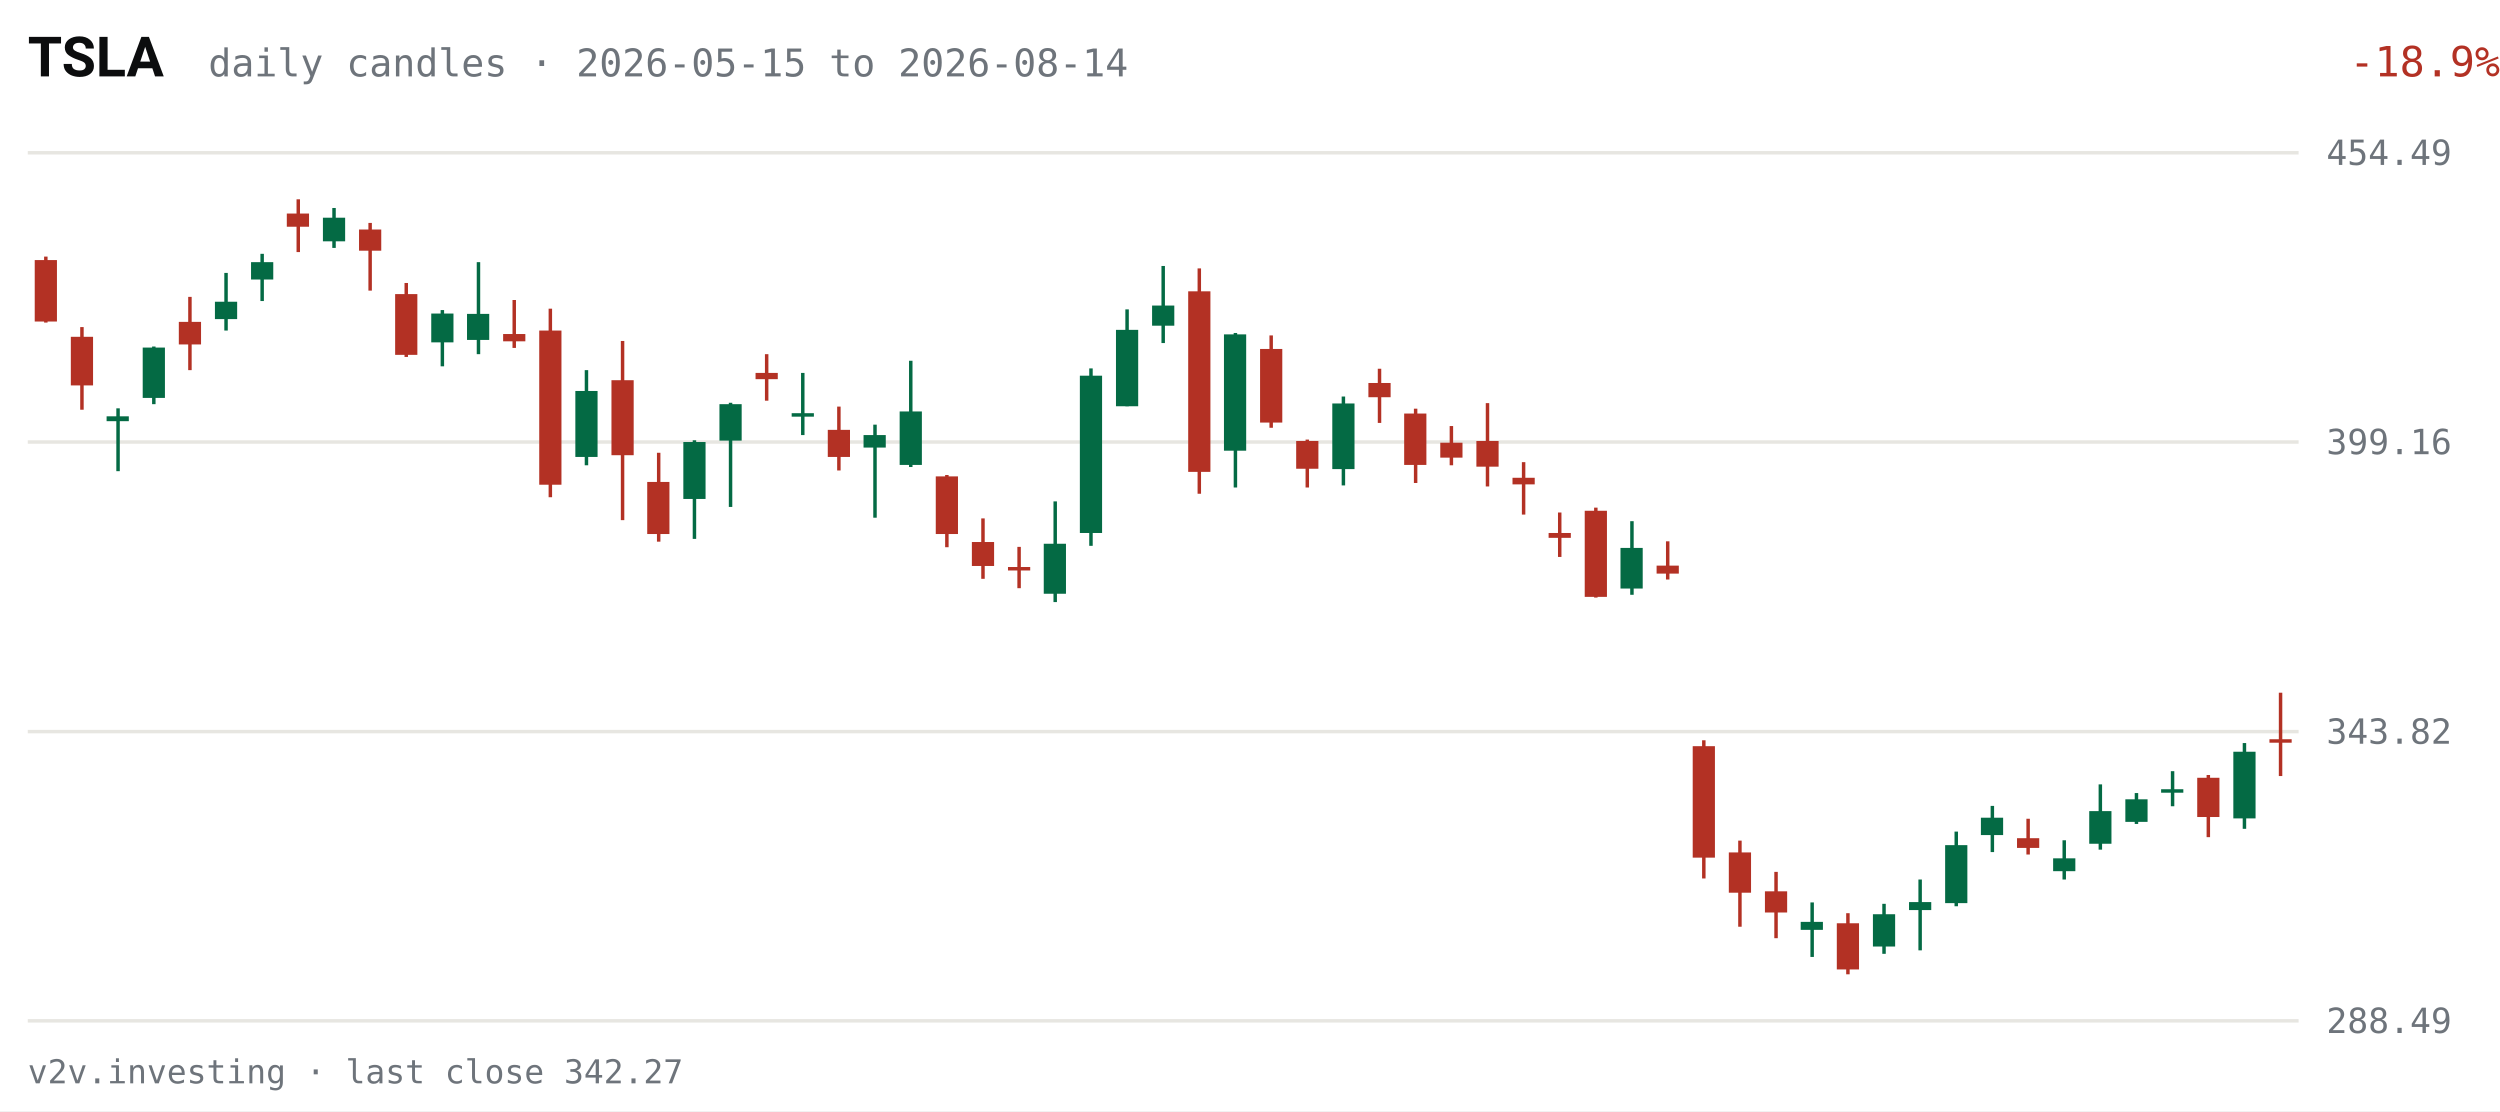
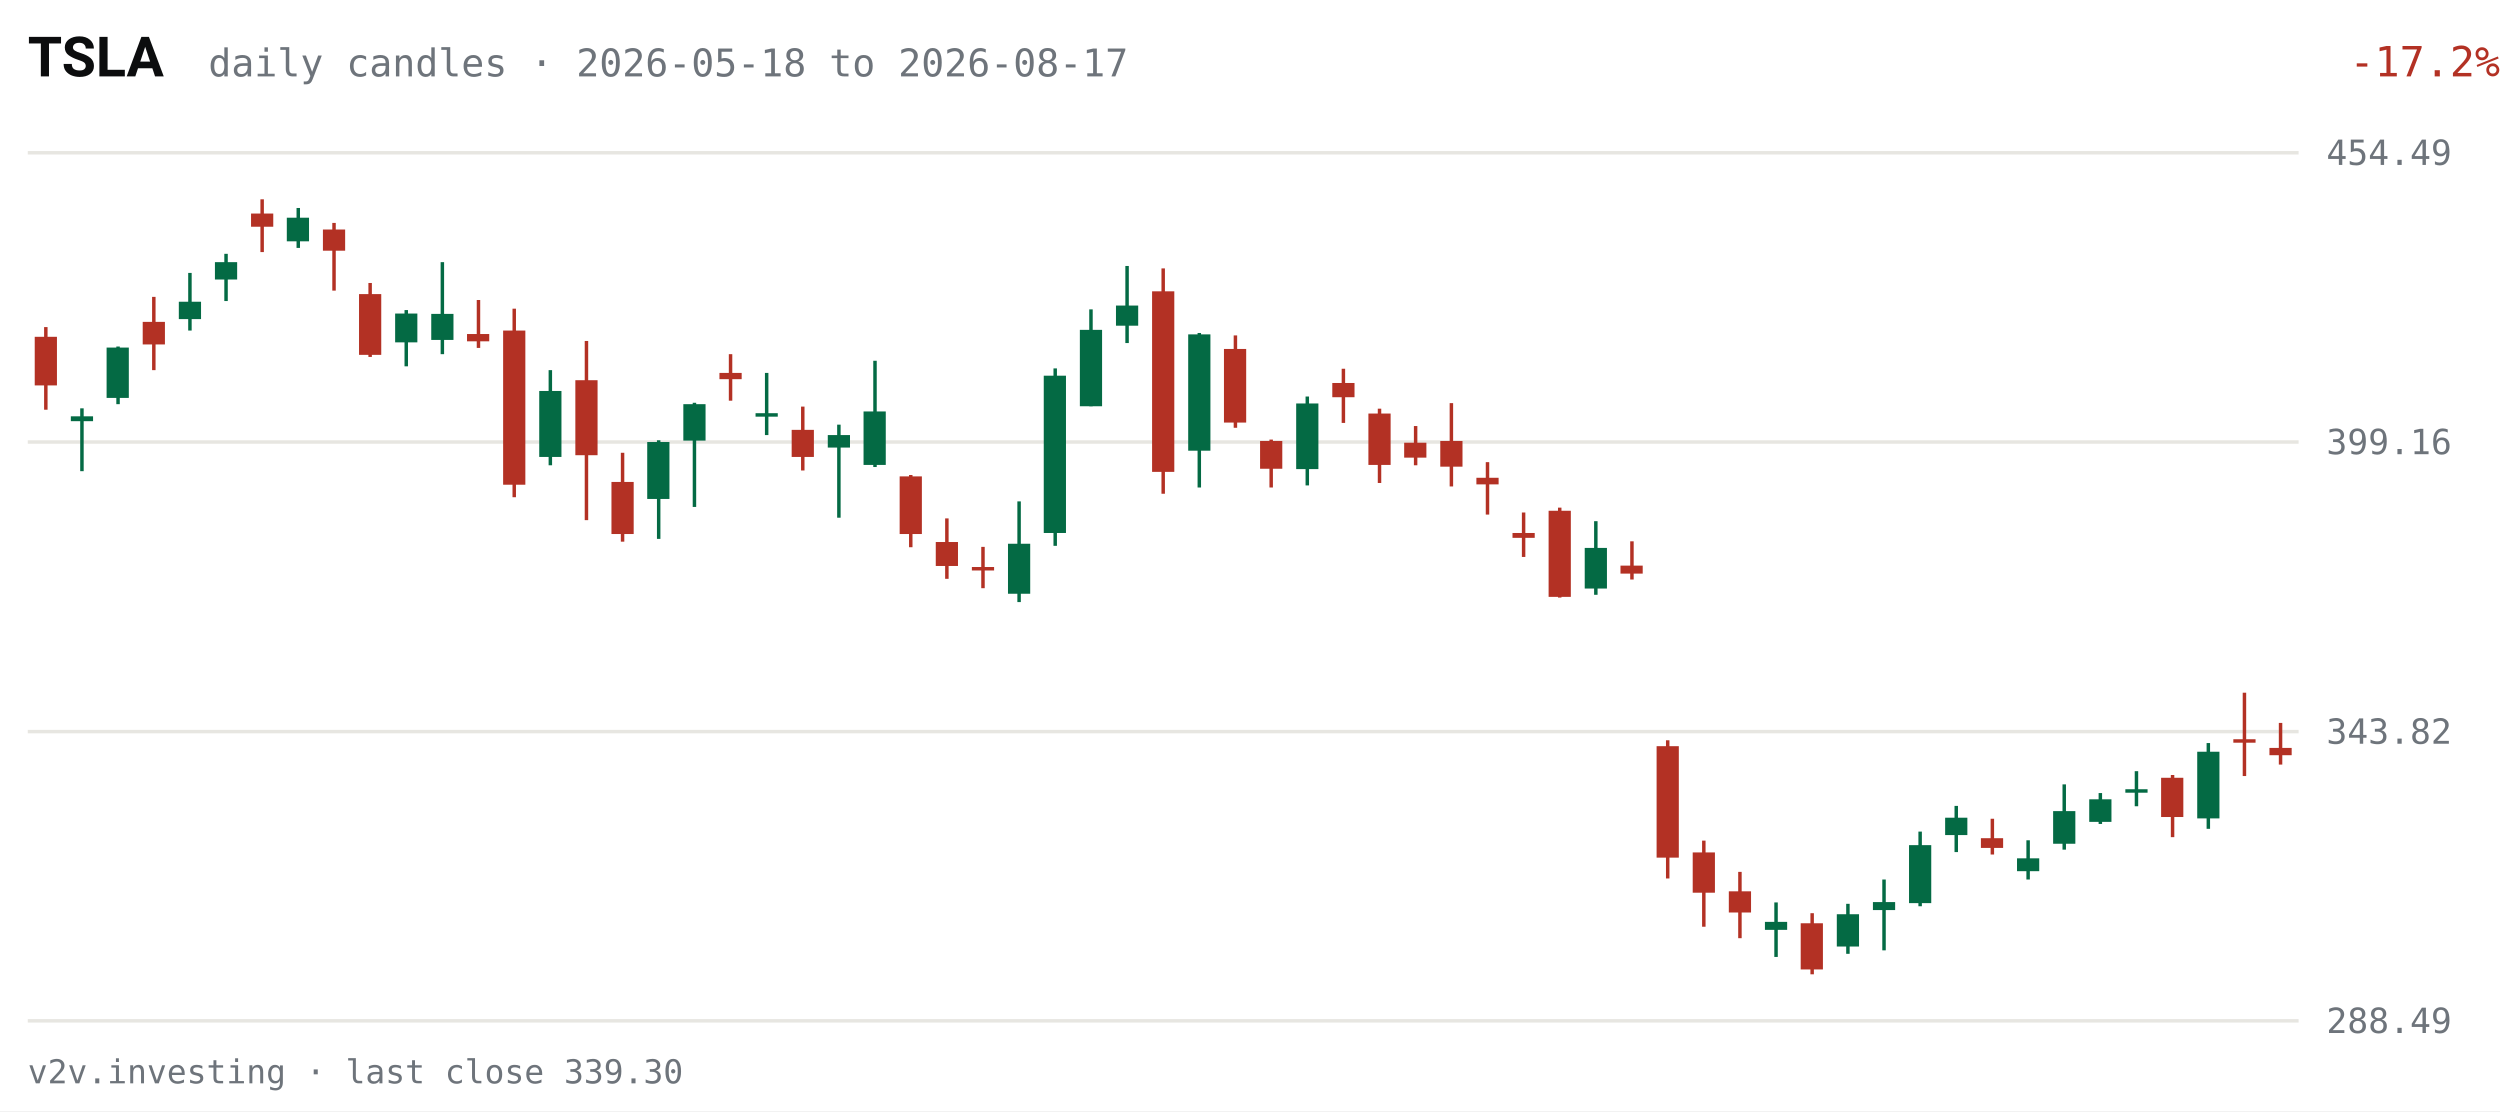
<svg xmlns="http://www.w3.org/2000/svg" viewBox="0 0 720 320" width="720" height="320" role="img" aria-label="TSLA daily candles, last 63 sessions">
  <rect width="720" height="320" fill="#FFFFFF" />
  <text x="8" y="22" fill="#0C0D0E" font-size="16" font-weight="600" font-family="system-ui,-apple-system,Segoe UI,Roboto,sans-serif">TSLA</text>
-   <text x="60" y="22" fill="#6E747B" font-size="11" font-family="ui-monospace,SFMono-Regular,Menlo,Consolas,monospace">daily candles · 2026-05-15 to 2026-08-14</text>
-   <text x="670" y="22" fill="#B33124" font-size="12" text-anchor="end" font-family="ui-monospace,SFMono-Regular,Menlo,Consolas,monospace" transform="translate(50,0)">-18.9%</text>
+   <text x="60" y="22" fill="#6E747B" font-size="11" font-family="ui-monospace,SFMono-Regular,Menlo,Consolas,monospace">daily candles · 2026-05-18 to 2026-08-17</text>
+   <text x="670" y="22" fill="#B33124" font-size="12" text-anchor="end" font-family="ui-monospace,SFMono-Regular,Menlo,Consolas,monospace" transform="translate(50,0)">-17.2%</text>
  <g font-family="ui-monospace,SFMono-Regular,Menlo,Consolas,monospace">
    <line x1="8" y1="294.0" x2="662" y2="294.0" stroke="#E7E6E1" stroke-width="1" />
    <text x="670" y="297.5" fill="#6E747B" font-size="10">288.49</text>
    <line x1="8" y1="210.7" x2="662" y2="210.7" stroke="#E7E6E1" stroke-width="1" />
    <text x="670" y="214.2" fill="#6E747B" font-size="10">343.82</text>
    <line x1="8" y1="127.3" x2="662" y2="127.3" stroke="#E7E6E1" stroke-width="1" />
    <text x="670" y="130.8" fill="#6E747B" font-size="10">399.16</text>
    <line x1="8" y1="44.0" x2="662" y2="44.0" stroke="#E7E6E1" stroke-width="1" />
    <text x="670" y="47.5" fill="#6E747B" font-size="10">454.49</text>
-     <line x1="13.2" y1="73.9" x2="13.2" y2="92.9" stroke="#B33124" stroke-width="1" />
-     <rect x="10.0" y="74.9" width="6.4" height="17.7" fill="#B33124" />
-     <line x1="23.6" y1="94.2" x2="23.6" y2="118.0" stroke="#B33124" stroke-width="1" />
-     <rect x="20.4" y="97.0" width="6.4" height="14.0" fill="#B33124" />
-     <line x1="34.0" y1="117.6" x2="34.0" y2="135.7" stroke="#046A44" stroke-width="1" />
-     <rect x="30.7" y="119.9" width="6.4" height="1.4" fill="#046A44" />
-     <line x1="44.3" y1="99.8" x2="44.3" y2="116.4" stroke="#046A44" stroke-width="1" />
-     <rect x="41.1" y="100.1" width="6.4" height="14.5" fill="#046A44" />
-     <line x1="54.7" y1="85.5" x2="54.7" y2="106.6" stroke="#B33124" stroke-width="1" />
-     <rect x="51.5" y="92.7" width="6.4" height="6.5" fill="#B33124" />
-     <line x1="65.1" y1="78.6" x2="65.1" y2="95.2" stroke="#046A44" stroke-width="1" />
-     <rect x="61.9" y="86.9" width="6.4" height="5.0" fill="#046A44" />
-     <line x1="75.5" y1="73.1" x2="75.5" y2="86.7" stroke="#046A44" stroke-width="1" />
-     <rect x="72.3" y="75.5" width="6.4" height="5.0" fill="#046A44" />
-     <line x1="85.9" y1="57.4" x2="85.9" y2="72.6" stroke="#B33124" stroke-width="1" />
-     <rect x="82.6" y="61.5" width="6.4" height="3.8" fill="#B33124" />
-     <line x1="96.2" y1="59.9" x2="96.2" y2="71.4" stroke="#046A44" stroke-width="1" />
-     <rect x="93.0" y="62.7" width="6.4" height="6.8" fill="#046A44" />
-     <line x1="106.6" y1="64.2" x2="106.6" y2="83.7" stroke="#B33124" stroke-width="1" />
-     <rect x="103.4" y="66.1" width="6.4" height="6.1" fill="#B33124" />
-     <line x1="117.0" y1="81.5" x2="117.0" y2="102.8" stroke="#B33124" stroke-width="1" />
-     <rect x="113.8" y="84.7" width="6.4" height="17.5" fill="#B33124" />
-     <line x1="127.4" y1="89.3" x2="127.4" y2="105.5" stroke="#046A44" stroke-width="1" />
-     <rect x="124.2" y="90.3" width="6.4" height="8.3" fill="#046A44" />
-     <line x1="137.8" y1="75.5" x2="137.8" y2="102.0" stroke="#046A44" stroke-width="1" />
-     <rect x="134.5" y="90.4" width="6.4" height="7.5" fill="#046A44" />
-     <line x1="148.1" y1="86.4" x2="148.1" y2="100.2" stroke="#B33124" stroke-width="1" />
-     <rect x="144.9" y="96.2" width="6.4" height="2.1" fill="#B33124" />
-     <line x1="158.5" y1="88.9" x2="158.5" y2="143.2" stroke="#B33124" stroke-width="1" />
-     <rect x="155.3" y="95.2" width="6.4" height="44.4" fill="#B33124" />
-     <line x1="168.9" y1="106.6" x2="168.9" y2="134.0" stroke="#046A44" stroke-width="1" />
-     <rect x="165.7" y="112.6" width="6.4" height="19.0" fill="#046A44" />
-     <line x1="179.3" y1="98.2" x2="179.3" y2="149.8" stroke="#B33124" stroke-width="1" />
-     <rect x="176.1" y="109.5" width="6.4" height="21.6" fill="#B33124" />
-     <line x1="189.7" y1="130.4" x2="189.7" y2="156.0" stroke="#B33124" stroke-width="1" />
-     <rect x="186.4" y="138.8" width="6.4" height="15.0" fill="#B33124" />
-     <line x1="200.0" y1="126.8" x2="200.0" y2="155.2" stroke="#046A44" stroke-width="1" />
-     <rect x="196.8" y="127.3" width="6.4" height="16.4" fill="#046A44" />
-     <line x1="210.4" y1="116.0" x2="210.4" y2="146.0" stroke="#046A44" stroke-width="1" />
-     <rect x="207.2" y="116.4" width="6.4" height="10.5" fill="#046A44" />
-     <line x1="220.8" y1="102.0" x2="220.8" y2="115.4" stroke="#B33124" stroke-width="1" />
-     <rect x="217.6" y="107.4" width="6.4" height="1.8" fill="#B33124" />
-     <line x1="231.2" y1="107.4" x2="231.2" y2="125.3" stroke="#046A44" stroke-width="1" />
-     <rect x="228.0" y="119.0" width="6.4" height="1.0" fill="#046A44" />
-     <line x1="241.6" y1="117.1" x2="241.6" y2="135.5" stroke="#B33124" stroke-width="1" />
-     <rect x="238.4" y="123.8" width="6.4" height="7.8" fill="#B33124" />
-     <line x1="252.0" y1="122.3" x2="252.0" y2="149.1" stroke="#046A44" stroke-width="1" />
-     <rect x="248.7" y="125.3" width="6.4" height="3.6" fill="#046A44" />
-     <line x1="262.3" y1="103.9" x2="262.3" y2="134.5" stroke="#046A44" stroke-width="1" />
-     <rect x="259.1" y="118.5" width="6.4" height="15.4" fill="#046A44" />
-     <line x1="272.7" y1="136.8" x2="272.7" y2="157.6" stroke="#B33124" stroke-width="1" />
-     <rect x="269.5" y="137.2" width="6.4" height="16.6" fill="#B33124" />
-     <line x1="283.1" y1="149.3" x2="283.1" y2="166.7" stroke="#B33124" stroke-width="1" />
-     <rect x="279.9" y="156.1" width="6.4" height="6.9" fill="#B33124" />
-     <line x1="293.5" y1="157.5" x2="293.5" y2="169.4" stroke="#B33124" stroke-width="1" />
-     <rect x="290.3" y="163.3" width="6.4" height="1.0" fill="#B33124" />
-     <line x1="303.9" y1="144.4" x2="303.9" y2="173.4" stroke="#046A44" stroke-width="1" />
-     <rect x="300.6" y="156.6" width="6.4" height="14.4" fill="#046A44" />
-     <line x1="314.2" y1="106.1" x2="314.2" y2="157.2" stroke="#046A44" stroke-width="1" />
-     <rect x="311.0" y="108.2" width="6.4" height="45.3" fill="#046A44" />
-     <line x1="324.6" y1="89.1" x2="324.6" y2="117.0" stroke="#046A44" stroke-width="1" />
-     <rect x="321.4" y="95.0" width="6.4" height="22.0" fill="#046A44" />
-     <line x1="335.0" y1="76.6" x2="335.0" y2="98.8" stroke="#046A44" stroke-width="1" />
-     <rect x="331.8" y="88.0" width="6.4" height="5.8" fill="#046A44" />
-     <line x1="345.4" y1="77.3" x2="345.4" y2="142.2" stroke="#B33124" stroke-width="1" />
-     <rect x="342.2" y="83.9" width="6.4" height="52.0" fill="#B33124" />
-     <line x1="355.8" y1="95.9" x2="355.8" y2="140.4" stroke="#046A44" stroke-width="1" />
-     <rect x="352.5" y="96.3" width="6.4" height="33.5" fill="#046A44" />
-     <line x1="366.1" y1="96.6" x2="366.1" y2="123.2" stroke="#B33124" stroke-width="1" />
-     <rect x="362.9" y="100.5" width="6.4" height="21.2" fill="#B33124" />
-     <line x1="376.5" y1="126.6" x2="376.5" y2="140.4" stroke="#B33124" stroke-width="1" />
-     <rect x="373.3" y="127.0" width="6.4" height="8.0" fill="#B33124" />
-     <line x1="386.9" y1="114.2" x2="386.9" y2="139.8" stroke="#046A44" stroke-width="1" />
-     <rect x="383.7" y="116.2" width="6.4" height="18.9" fill="#046A44" />
-     <line x1="397.3" y1="106.2" x2="397.3" y2="121.8" stroke="#B33124" stroke-width="1" />
-     <rect x="394.1" y="110.3" width="6.4" height="4.1" fill="#B33124" />
-     <line x1="407.7" y1="117.7" x2="407.7" y2="139.1" stroke="#B33124" stroke-width="1" />
-     <rect x="404.4" y="119.1" width="6.4" height="14.8" fill="#B33124" />
-     <line x1="418.0" y1="122.7" x2="418.0" y2="134.0" stroke="#B33124" stroke-width="1" />
-     <rect x="414.8" y="127.5" width="6.4" height="4.3" fill="#B33124" />
-     <line x1="428.4" y1="116.1" x2="428.4" y2="140.1" stroke="#B33124" stroke-width="1" />
-     <rect x="425.2" y="127.0" width="6.4" height="7.4" fill="#B33124" />
-     <line x1="438.8" y1="133.1" x2="438.8" y2="148.2" stroke="#B33124" stroke-width="1" />
-     <rect x="435.6" y="137.6" width="6.4" height="1.9" fill="#B33124" />
-     <line x1="449.2" y1="147.6" x2="449.2" y2="160.4" stroke="#B33124" stroke-width="1" />
-     <rect x="446.0" y="153.5" width="6.4" height="1.4" fill="#B33124" />
-     <line x1="459.6" y1="146.2" x2="459.6" y2="172.1" stroke="#B33124" stroke-width="1" />
-     <rect x="456.4" y="147.1" width="6.4" height="24.8" fill="#B33124" />
-     <line x1="470.0" y1="150.1" x2="470.0" y2="171.3" stroke="#046A44" stroke-width="1" />
-     <rect x="466.7" y="157.8" width="6.4" height="11.7" fill="#046A44" />
-     <line x1="480.3" y1="155.9" x2="480.3" y2="166.9" stroke="#B33124" stroke-width="1" />
-     <rect x="477.1" y="162.9" width="6.4" height="2.3" fill="#B33124" />
-     <line x1="490.7" y1="213.2" x2="490.7" y2="253.0" stroke="#B33124" stroke-width="1" />
-     <rect x="487.5" y="214.9" width="6.4" height="32.1" fill="#B33124" />
-     <line x1="501.1" y1="242.1" x2="501.1" y2="266.9" stroke="#B33124" stroke-width="1" />
-     <rect x="497.9" y="245.5" width="6.4" height="11.6" fill="#B33124" />
-     <line x1="511.5" y1="251.1" x2="511.5" y2="270.2" stroke="#B33124" stroke-width="1" />
-     <rect x="508.3" y="256.7" width="6.4" height="6.1" fill="#B33124" />
-     <line x1="521.9" y1="259.9" x2="521.9" y2="275.6" stroke="#046A44" stroke-width="1" />
-     <rect x="518.6" y="265.5" width="6.4" height="2.3" fill="#046A44" />
-     <line x1="532.2" y1="263.0" x2="532.2" y2="280.6" stroke="#B33124" stroke-width="1" />
-     <rect x="529.0" y="265.9" width="6.4" height="13.3" fill="#B33124" />
-     <line x1="542.6" y1="260.3" x2="542.6" y2="274.7" stroke="#046A44" stroke-width="1" />
-     <rect x="539.4" y="263.3" width="6.4" height="9.3" fill="#046A44" />
-     <line x1="553.0" y1="253.3" x2="553.0" y2="273.7" stroke="#046A44" stroke-width="1" />
-     <rect x="549.8" y="259.8" width="6.4" height="2.3" fill="#046A44" />
-     <line x1="563.4" y1="239.5" x2="563.4" y2="261.0" stroke="#046A44" stroke-width="1" />
-     <rect x="560.2" y="243.4" width="6.4" height="16.7" fill="#046A44" />
-     <line x1="573.8" y1="232.1" x2="573.8" y2="245.4" stroke="#046A44" stroke-width="1" />
-     <rect x="570.5" y="235.5" width="6.4" height="5.0" fill="#046A44" />
-     <line x1="584.1" y1="235.8" x2="584.1" y2="246.1" stroke="#B33124" stroke-width="1" />
-     <rect x="580.9" y="241.4" width="6.4" height="2.8" fill="#B33124" />
-     <line x1="594.5" y1="242.0" x2="594.5" y2="253.3" stroke="#046A44" stroke-width="1" />
-     <rect x="591.3" y="247.2" width="6.4" height="3.7" fill="#046A44" />
-     <line x1="604.9" y1="225.9" x2="604.9" y2="244.7" stroke="#046A44" stroke-width="1" />
-     <rect x="601.7" y="233.6" width="6.4" height="9.4" fill="#046A44" />
-     <line x1="615.3" y1="228.4" x2="615.3" y2="237.3" stroke="#046A44" stroke-width="1" />
-     <rect x="612.1" y="230.2" width="6.4" height="6.5" fill="#046A44" />
-     <line x1="625.7" y1="222.1" x2="625.7" y2="232.2" stroke="#046A44" stroke-width="1" />
-     <rect x="622.4" y="227.3" width="6.4" height="1.0" fill="#046A44" />
-     <line x1="636.0" y1="223.2" x2="636.0" y2="241.1" stroke="#B33124" stroke-width="1" />
-     <rect x="632.8" y="224.0" width="6.4" height="11.3" fill="#B33124" />
-     <line x1="646.4" y1="214.0" x2="646.4" y2="238.7" stroke="#046A44" stroke-width="1" />
-     <rect x="643.2" y="216.5" width="6.4" height="19.2" fill="#046A44" />
-     <line x1="656.8" y1="199.5" x2="656.8" y2="223.5" stroke="#B33124" stroke-width="1" />
-     <rect x="653.6" y="212.9" width="6.4" height="1.0" fill="#B33124" />
+     <line x1="13.2" y1="94.2" x2="13.2" y2="118.0" stroke="#B33124" stroke-width="1" />
+     <rect x="10.0" y="97.0" width="6.4" height="14.0" fill="#B33124" />
+     <line x1="23.6" y1="117.6" x2="23.6" y2="135.7" stroke="#046A44" stroke-width="1" />
+     <rect x="20.4" y="119.9" width="6.4" height="1.4" fill="#046A44" />
+     <line x1="34.0" y1="99.8" x2="34.0" y2="116.4" stroke="#046A44" stroke-width="1" />
+     <rect x="30.7" y="100.1" width="6.4" height="14.5" fill="#046A44" />
+     <line x1="44.3" y1="85.5" x2="44.3" y2="106.6" stroke="#B33124" stroke-width="1" />
+     <rect x="41.1" y="92.7" width="6.4" height="6.5" fill="#B33124" />
+     <line x1="54.7" y1="78.6" x2="54.7" y2="95.2" stroke="#046A44" stroke-width="1" />
+     <rect x="51.5" y="86.9" width="6.4" height="5.0" fill="#046A44" />
+     <line x1="65.1" y1="73.1" x2="65.1" y2="86.7" stroke="#046A44" stroke-width="1" />
+     <rect x="61.9" y="75.5" width="6.4" height="5.0" fill="#046A44" />
+     <line x1="75.5" y1="57.4" x2="75.5" y2="72.6" stroke="#B33124" stroke-width="1" />
+     <rect x="72.3" y="61.5" width="6.4" height="3.8" fill="#B33124" />
+     <line x1="85.9" y1="59.9" x2="85.9" y2="71.4" stroke="#046A44" stroke-width="1" />
+     <rect x="82.6" y="62.7" width="6.4" height="6.8" fill="#046A44" />
+     <line x1="96.2" y1="64.2" x2="96.2" y2="83.7" stroke="#B33124" stroke-width="1" />
+     <rect x="93.0" y="66.1" width="6.4" height="6.1" fill="#B33124" />
+     <line x1="106.6" y1="81.5" x2="106.6" y2="102.8" stroke="#B33124" stroke-width="1" />
+     <rect x="103.4" y="84.7" width="6.4" height="17.5" fill="#B33124" />
+     <line x1="117.0" y1="89.3" x2="117.0" y2="105.5" stroke="#046A44" stroke-width="1" />
+     <rect x="113.8" y="90.3" width="6.4" height="8.3" fill="#046A44" />
+     <line x1="127.4" y1="75.5" x2="127.4" y2="102.0" stroke="#046A44" stroke-width="1" />
+     <rect x="124.2" y="90.4" width="6.4" height="7.5" fill="#046A44" />
+     <line x1="137.8" y1="86.4" x2="137.8" y2="100.2" stroke="#B33124" stroke-width="1" />
+     <rect x="134.5" y="96.2" width="6.4" height="2.1" fill="#B33124" />
+     <line x1="148.1" y1="88.9" x2="148.1" y2="143.2" stroke="#B33124" stroke-width="1" />
+     <rect x="144.9" y="95.2" width="6.4" height="44.4" fill="#B33124" />
+     <line x1="158.5" y1="106.6" x2="158.5" y2="134.0" stroke="#046A44" stroke-width="1" />
+     <rect x="155.3" y="112.6" width="6.4" height="19.0" fill="#046A44" />
+     <line x1="168.9" y1="98.2" x2="168.9" y2="149.8" stroke="#B33124" stroke-width="1" />
+     <rect x="165.7" y="109.5" width="6.4" height="21.6" fill="#B33124" />
+     <line x1="179.3" y1="130.4" x2="179.3" y2="156.0" stroke="#B33124" stroke-width="1" />
+     <rect x="176.1" y="138.8" width="6.4" height="15.0" fill="#B33124" />
+     <line x1="189.7" y1="126.8" x2="189.7" y2="155.2" stroke="#046A44" stroke-width="1" />
+     <rect x="186.4" y="127.3" width="6.4" height="16.4" fill="#046A44" />
+     <line x1="200.0" y1="116.0" x2="200.0" y2="146.0" stroke="#046A44" stroke-width="1" />
+     <rect x="196.8" y="116.4" width="6.4" height="10.5" fill="#046A44" />
+     <line x1="210.4" y1="102.0" x2="210.4" y2="115.4" stroke="#B33124" stroke-width="1" />
+     <rect x="207.2" y="107.4" width="6.4" height="1.8" fill="#B33124" />
+     <line x1="220.8" y1="107.4" x2="220.8" y2="125.3" stroke="#046A44" stroke-width="1" />
+     <rect x="217.6" y="119.0" width="6.4" height="1.0" fill="#046A44" />
+     <line x1="231.2" y1="117.1" x2="231.2" y2="135.5" stroke="#B33124" stroke-width="1" />
+     <rect x="228.0" y="123.8" width="6.4" height="7.8" fill="#B33124" />
+     <line x1="241.6" y1="122.3" x2="241.6" y2="149.1" stroke="#046A44" stroke-width="1" />
+     <rect x="238.4" y="125.3" width="6.4" height="3.6" fill="#046A44" />
+     <line x1="252.0" y1="103.9" x2="252.0" y2="134.5" stroke="#046A44" stroke-width="1" />
+     <rect x="248.7" y="118.5" width="6.4" height="15.4" fill="#046A44" />
+     <line x1="262.3" y1="136.8" x2="262.3" y2="157.6" stroke="#B33124" stroke-width="1" />
+     <rect x="259.1" y="137.2" width="6.4" height="16.6" fill="#B33124" />
+     <line x1="272.7" y1="149.3" x2="272.7" y2="166.7" stroke="#B33124" stroke-width="1" />
+     <rect x="269.5" y="156.1" width="6.4" height="6.9" fill="#B33124" />
+     <line x1="283.1" y1="157.5" x2="283.1" y2="169.4" stroke="#B33124" stroke-width="1" />
+     <rect x="279.9" y="163.3" width="6.4" height="1.0" fill="#B33124" />
+     <line x1="293.5" y1="144.4" x2="293.5" y2="173.4" stroke="#046A44" stroke-width="1" />
+     <rect x="290.3" y="156.6" width="6.4" height="14.4" fill="#046A44" />
+     <line x1="303.9" y1="106.1" x2="303.9" y2="157.2" stroke="#046A44" stroke-width="1" />
+     <rect x="300.6" y="108.2" width="6.4" height="45.3" fill="#046A44" />
+     <line x1="314.2" y1="89.1" x2="314.2" y2="117.0" stroke="#046A44" stroke-width="1" />
+     <rect x="311.0" y="95.0" width="6.4" height="22.0" fill="#046A44" />
+     <line x1="324.6" y1="76.6" x2="324.6" y2="98.8" stroke="#046A44" stroke-width="1" />
+     <rect x="321.4" y="88.0" width="6.4" height="5.8" fill="#046A44" />
+     <line x1="335.0" y1="77.3" x2="335.0" y2="142.2" stroke="#B33124" stroke-width="1" />
+     <rect x="331.8" y="83.9" width="6.4" height="52.0" fill="#B33124" />
+     <line x1="345.4" y1="95.9" x2="345.4" y2="140.4" stroke="#046A44" stroke-width="1" />
+     <rect x="342.2" y="96.3" width="6.4" height="33.5" fill="#046A44" />
+     <line x1="355.8" y1="96.6" x2="355.8" y2="123.2" stroke="#B33124" stroke-width="1" />
+     <rect x="352.5" y="100.5" width="6.4" height="21.2" fill="#B33124" />
+     <line x1="366.1" y1="126.6" x2="366.1" y2="140.4" stroke="#B33124" stroke-width="1" />
+     <rect x="362.9" y="127.0" width="6.4" height="8.0" fill="#B33124" />
+     <line x1="376.5" y1="114.2" x2="376.5" y2="139.8" stroke="#046A44" stroke-width="1" />
+     <rect x="373.3" y="116.2" width="6.4" height="18.9" fill="#046A44" />
+     <line x1="386.9" y1="106.2" x2="386.9" y2="121.8" stroke="#B33124" stroke-width="1" />
+     <rect x="383.7" y="110.3" width="6.4" height="4.1" fill="#B33124" />
+     <line x1="397.3" y1="117.7" x2="397.3" y2="139.1" stroke="#B33124" stroke-width="1" />
+     <rect x="394.1" y="119.1" width="6.4" height="14.8" fill="#B33124" />
+     <line x1="407.7" y1="122.7" x2="407.7" y2="134.0" stroke="#B33124" stroke-width="1" />
+     <rect x="404.4" y="127.5" width="6.4" height="4.3" fill="#B33124" />
+     <line x1="418.0" y1="116.1" x2="418.0" y2="140.1" stroke="#B33124" stroke-width="1" />
+     <rect x="414.8" y="127.0" width="6.4" height="7.4" fill="#B33124" />
+     <line x1="428.4" y1="133.1" x2="428.4" y2="148.2" stroke="#B33124" stroke-width="1" />
+     <rect x="425.2" y="137.6" width="6.4" height="1.9" fill="#B33124" />
+     <line x1="438.8" y1="147.6" x2="438.8" y2="160.4" stroke="#B33124" stroke-width="1" />
+     <rect x="435.6" y="153.5" width="6.4" height="1.4" fill="#B33124" />
+     <line x1="449.2" y1="146.2" x2="449.2" y2="172.1" stroke="#B33124" stroke-width="1" />
+     <rect x="446.0" y="147.1" width="6.4" height="24.8" fill="#B33124" />
+     <line x1="459.6" y1="150.1" x2="459.6" y2="171.3" stroke="#046A44" stroke-width="1" />
+     <rect x="456.4" y="157.8" width="6.4" height="11.7" fill="#046A44" />
+     <line x1="470.0" y1="155.9" x2="470.0" y2="166.9" stroke="#B33124" stroke-width="1" />
+     <rect x="466.7" y="162.9" width="6.4" height="2.3" fill="#B33124" />
+     <line x1="480.3" y1="213.2" x2="480.3" y2="253.0" stroke="#B33124" stroke-width="1" />
+     <rect x="477.1" y="214.9" width="6.4" height="32.1" fill="#B33124" />
+     <line x1="490.7" y1="242.1" x2="490.7" y2="266.9" stroke="#B33124" stroke-width="1" />
+     <rect x="487.5" y="245.5" width="6.4" height="11.6" fill="#B33124" />
+     <line x1="501.1" y1="251.1" x2="501.1" y2="270.2" stroke="#B33124" stroke-width="1" />
+     <rect x="497.9" y="256.7" width="6.4" height="6.1" fill="#B33124" />
+     <line x1="511.5" y1="259.9" x2="511.5" y2="275.6" stroke="#046A44" stroke-width="1" />
+     <rect x="508.3" y="265.5" width="6.4" height="2.3" fill="#046A44" />
+     <line x1="521.9" y1="263.0" x2="521.9" y2="280.6" stroke="#B33124" stroke-width="1" />
+     <rect x="518.6" y="265.9" width="6.4" height="13.3" fill="#B33124" />
+     <line x1="532.2" y1="260.3" x2="532.2" y2="274.7" stroke="#046A44" stroke-width="1" />
+     <rect x="529.0" y="263.3" width="6.4" height="9.3" fill="#046A44" />
+     <line x1="542.6" y1="253.3" x2="542.6" y2="273.7" stroke="#046A44" stroke-width="1" />
+     <rect x="539.4" y="259.8" width="6.4" height="2.3" fill="#046A44" />
+     <line x1="553.0" y1="239.5" x2="553.0" y2="261.0" stroke="#046A44" stroke-width="1" />
+     <rect x="549.8" y="243.4" width="6.4" height="16.7" fill="#046A44" />
+     <line x1="563.4" y1="232.1" x2="563.4" y2="245.4" stroke="#046A44" stroke-width="1" />
+     <rect x="560.2" y="235.5" width="6.4" height="5.0" fill="#046A44" />
+     <line x1="573.8" y1="235.8" x2="573.8" y2="246.1" stroke="#B33124" stroke-width="1" />
+     <rect x="570.5" y="241.4" width="6.4" height="2.8" fill="#B33124" />
+     <line x1="584.1" y1="242.0" x2="584.1" y2="253.3" stroke="#046A44" stroke-width="1" />
+     <rect x="580.9" y="247.2" width="6.4" height="3.7" fill="#046A44" />
+     <line x1="594.5" y1="225.9" x2="594.5" y2="244.7" stroke="#046A44" stroke-width="1" />
+     <rect x="591.3" y="233.6" width="6.4" height="9.4" fill="#046A44" />
+     <line x1="604.9" y1="228.4" x2="604.9" y2="237.3" stroke="#046A44" stroke-width="1" />
+     <rect x="601.7" y="230.2" width="6.4" height="6.5" fill="#046A44" />
+     <line x1="615.3" y1="222.1" x2="615.3" y2="232.2" stroke="#046A44" stroke-width="1" />
+     <rect x="612.1" y="227.3" width="6.4" height="1.0" fill="#046A44" />
+     <line x1="625.7" y1="223.2" x2="625.7" y2="241.1" stroke="#B33124" stroke-width="1" />
+     <rect x="622.4" y="224.0" width="6.4" height="11.3" fill="#B33124" />
+     <line x1="636.0" y1="214.0" x2="636.0" y2="238.7" stroke="#046A44" stroke-width="1" />
+     <rect x="632.8" y="216.5" width="6.4" height="19.2" fill="#046A44" />
+     <line x1="646.4" y1="199.5" x2="646.4" y2="223.5" stroke="#B33124" stroke-width="1" />
+     <rect x="643.2" y="212.9" width="6.4" height="1.0" fill="#B33124" />
+     <line x1="656.8" y1="208.2" x2="656.8" y2="220.2" stroke="#B33124" stroke-width="1" />
+     <rect x="653.6" y="215.4" width="6.4" height="2.1" fill="#B33124" />
  </g>
-   <text x="8" y="312" fill="#6E747B" font-size="9.5" font-family="ui-monospace,SFMono-Regular,Menlo,Consolas,monospace">v2v.investing · last close 342.27</text>
+   <text x="8" y="312" fill="#6E747B" font-size="9.5" font-family="ui-monospace,SFMono-Regular,Menlo,Consolas,monospace">v2v.investing · last close 339.30</text>
</svg>
